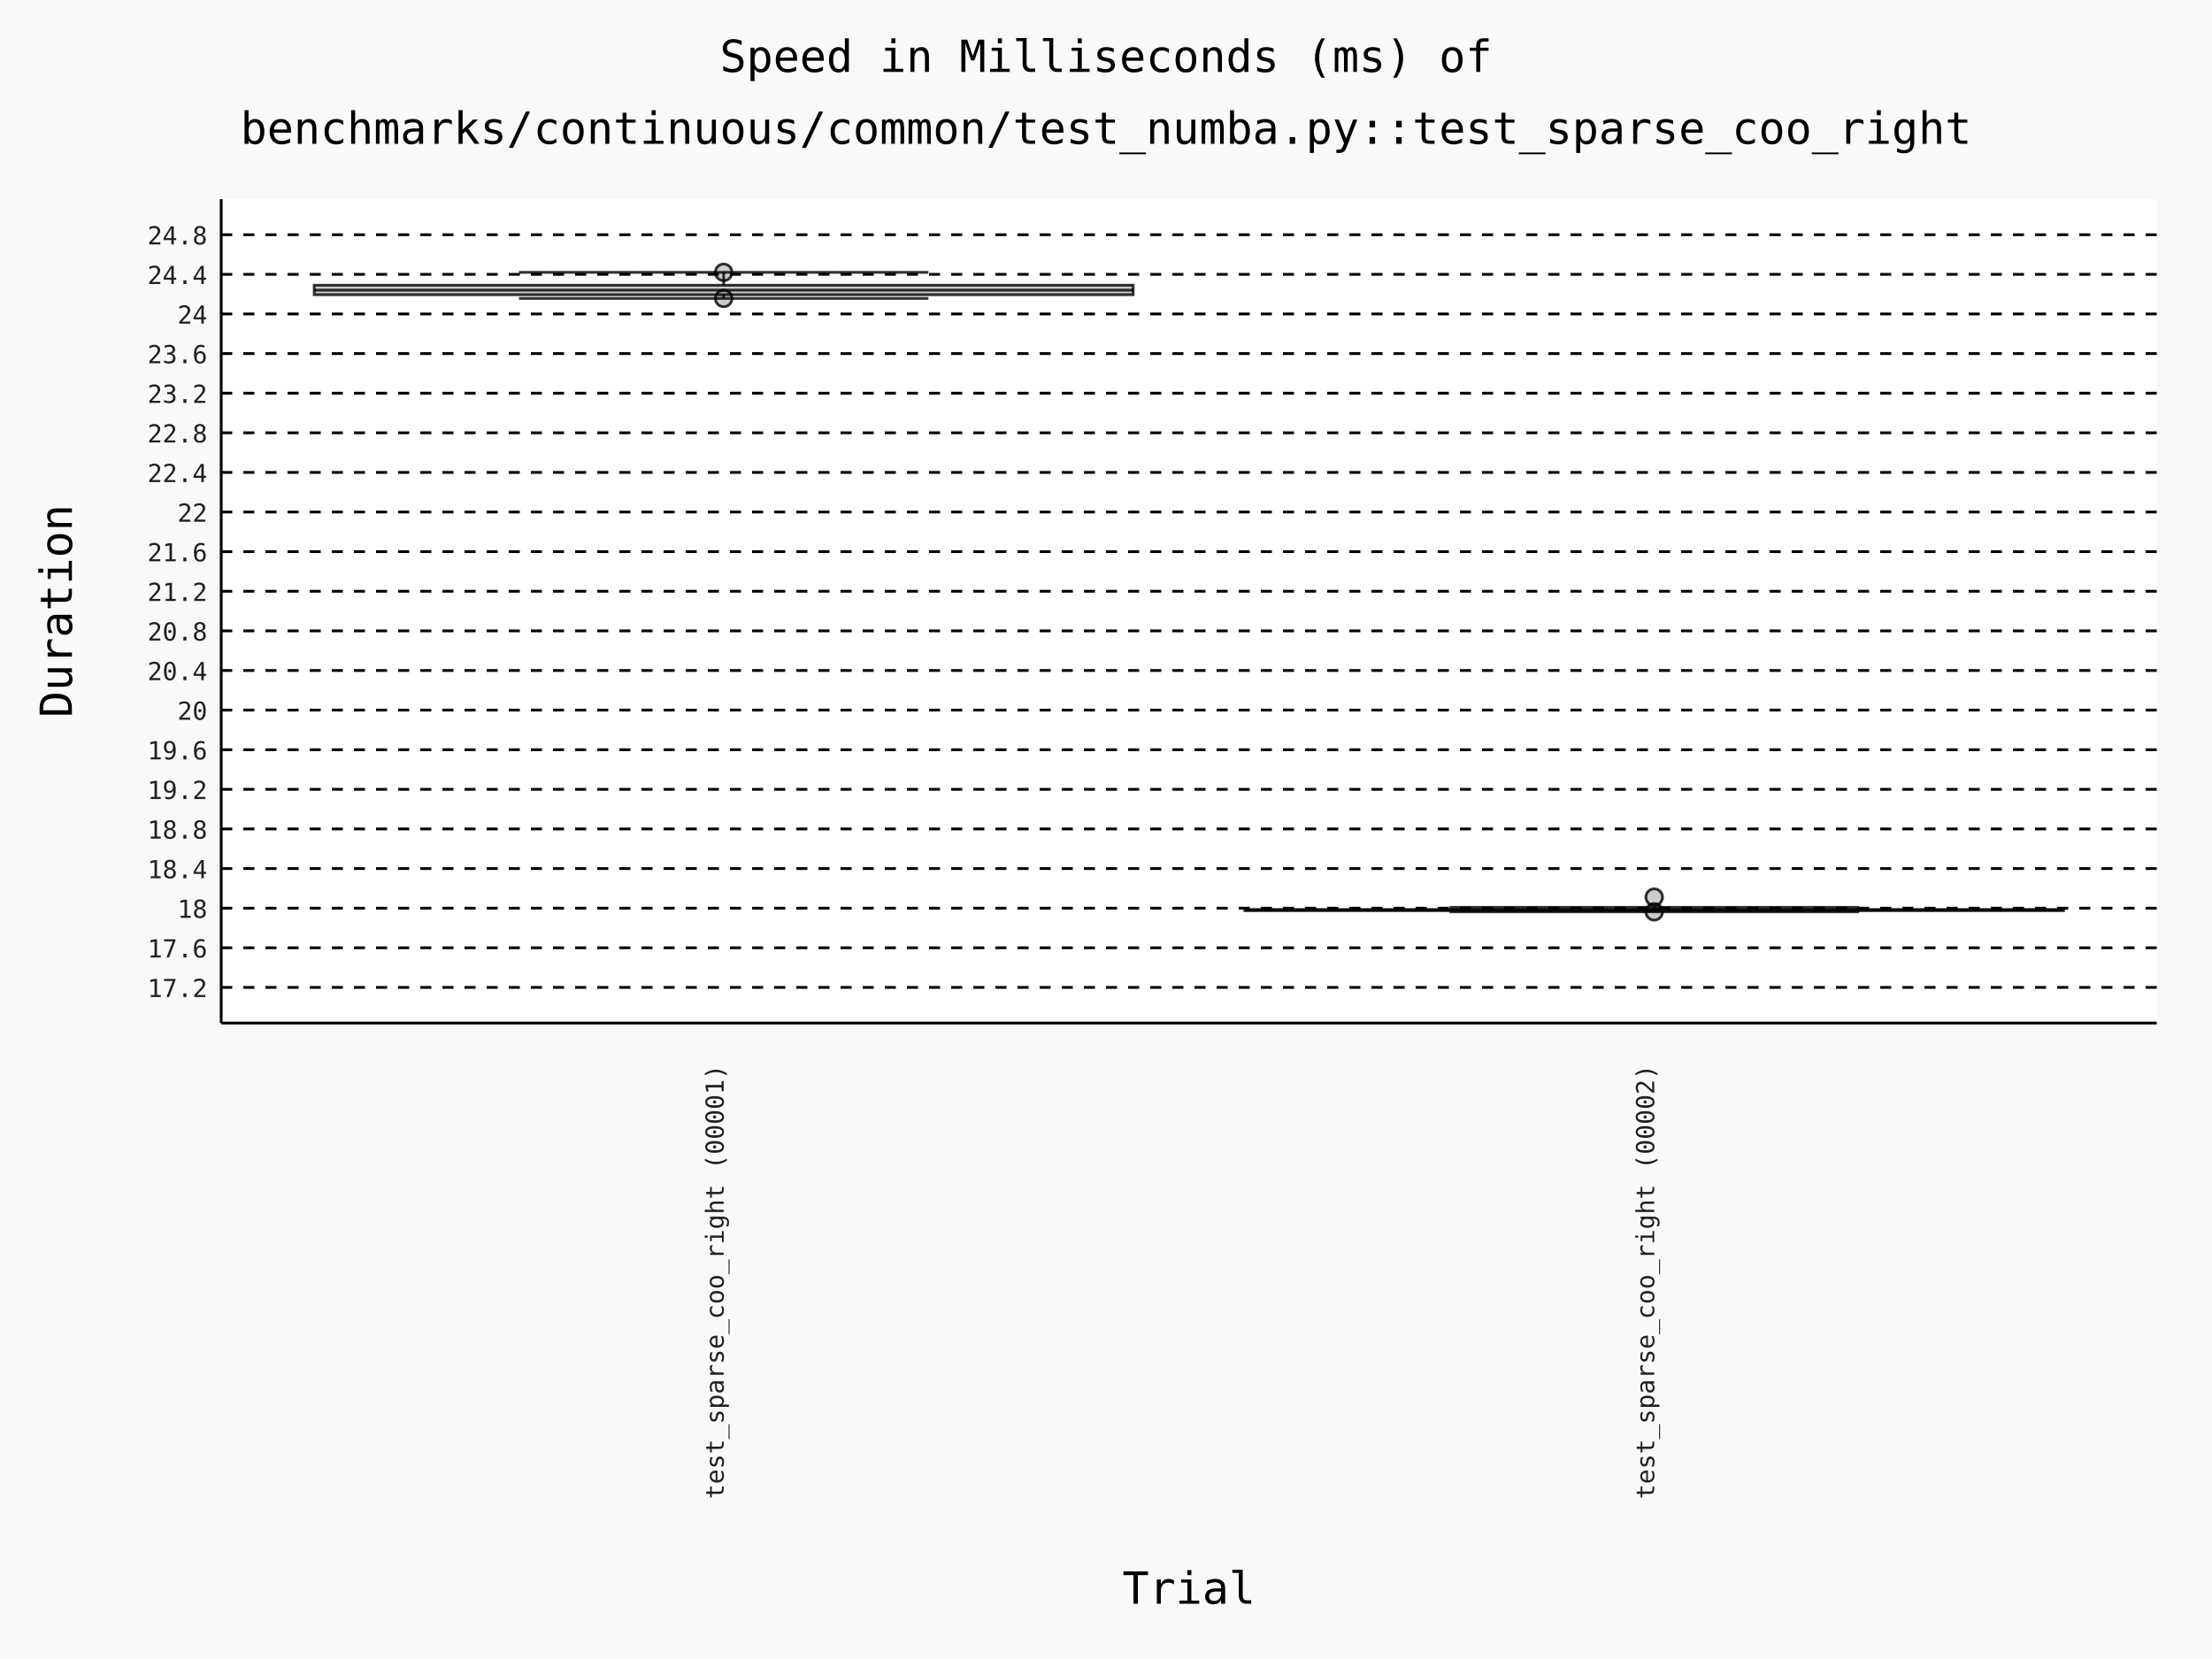
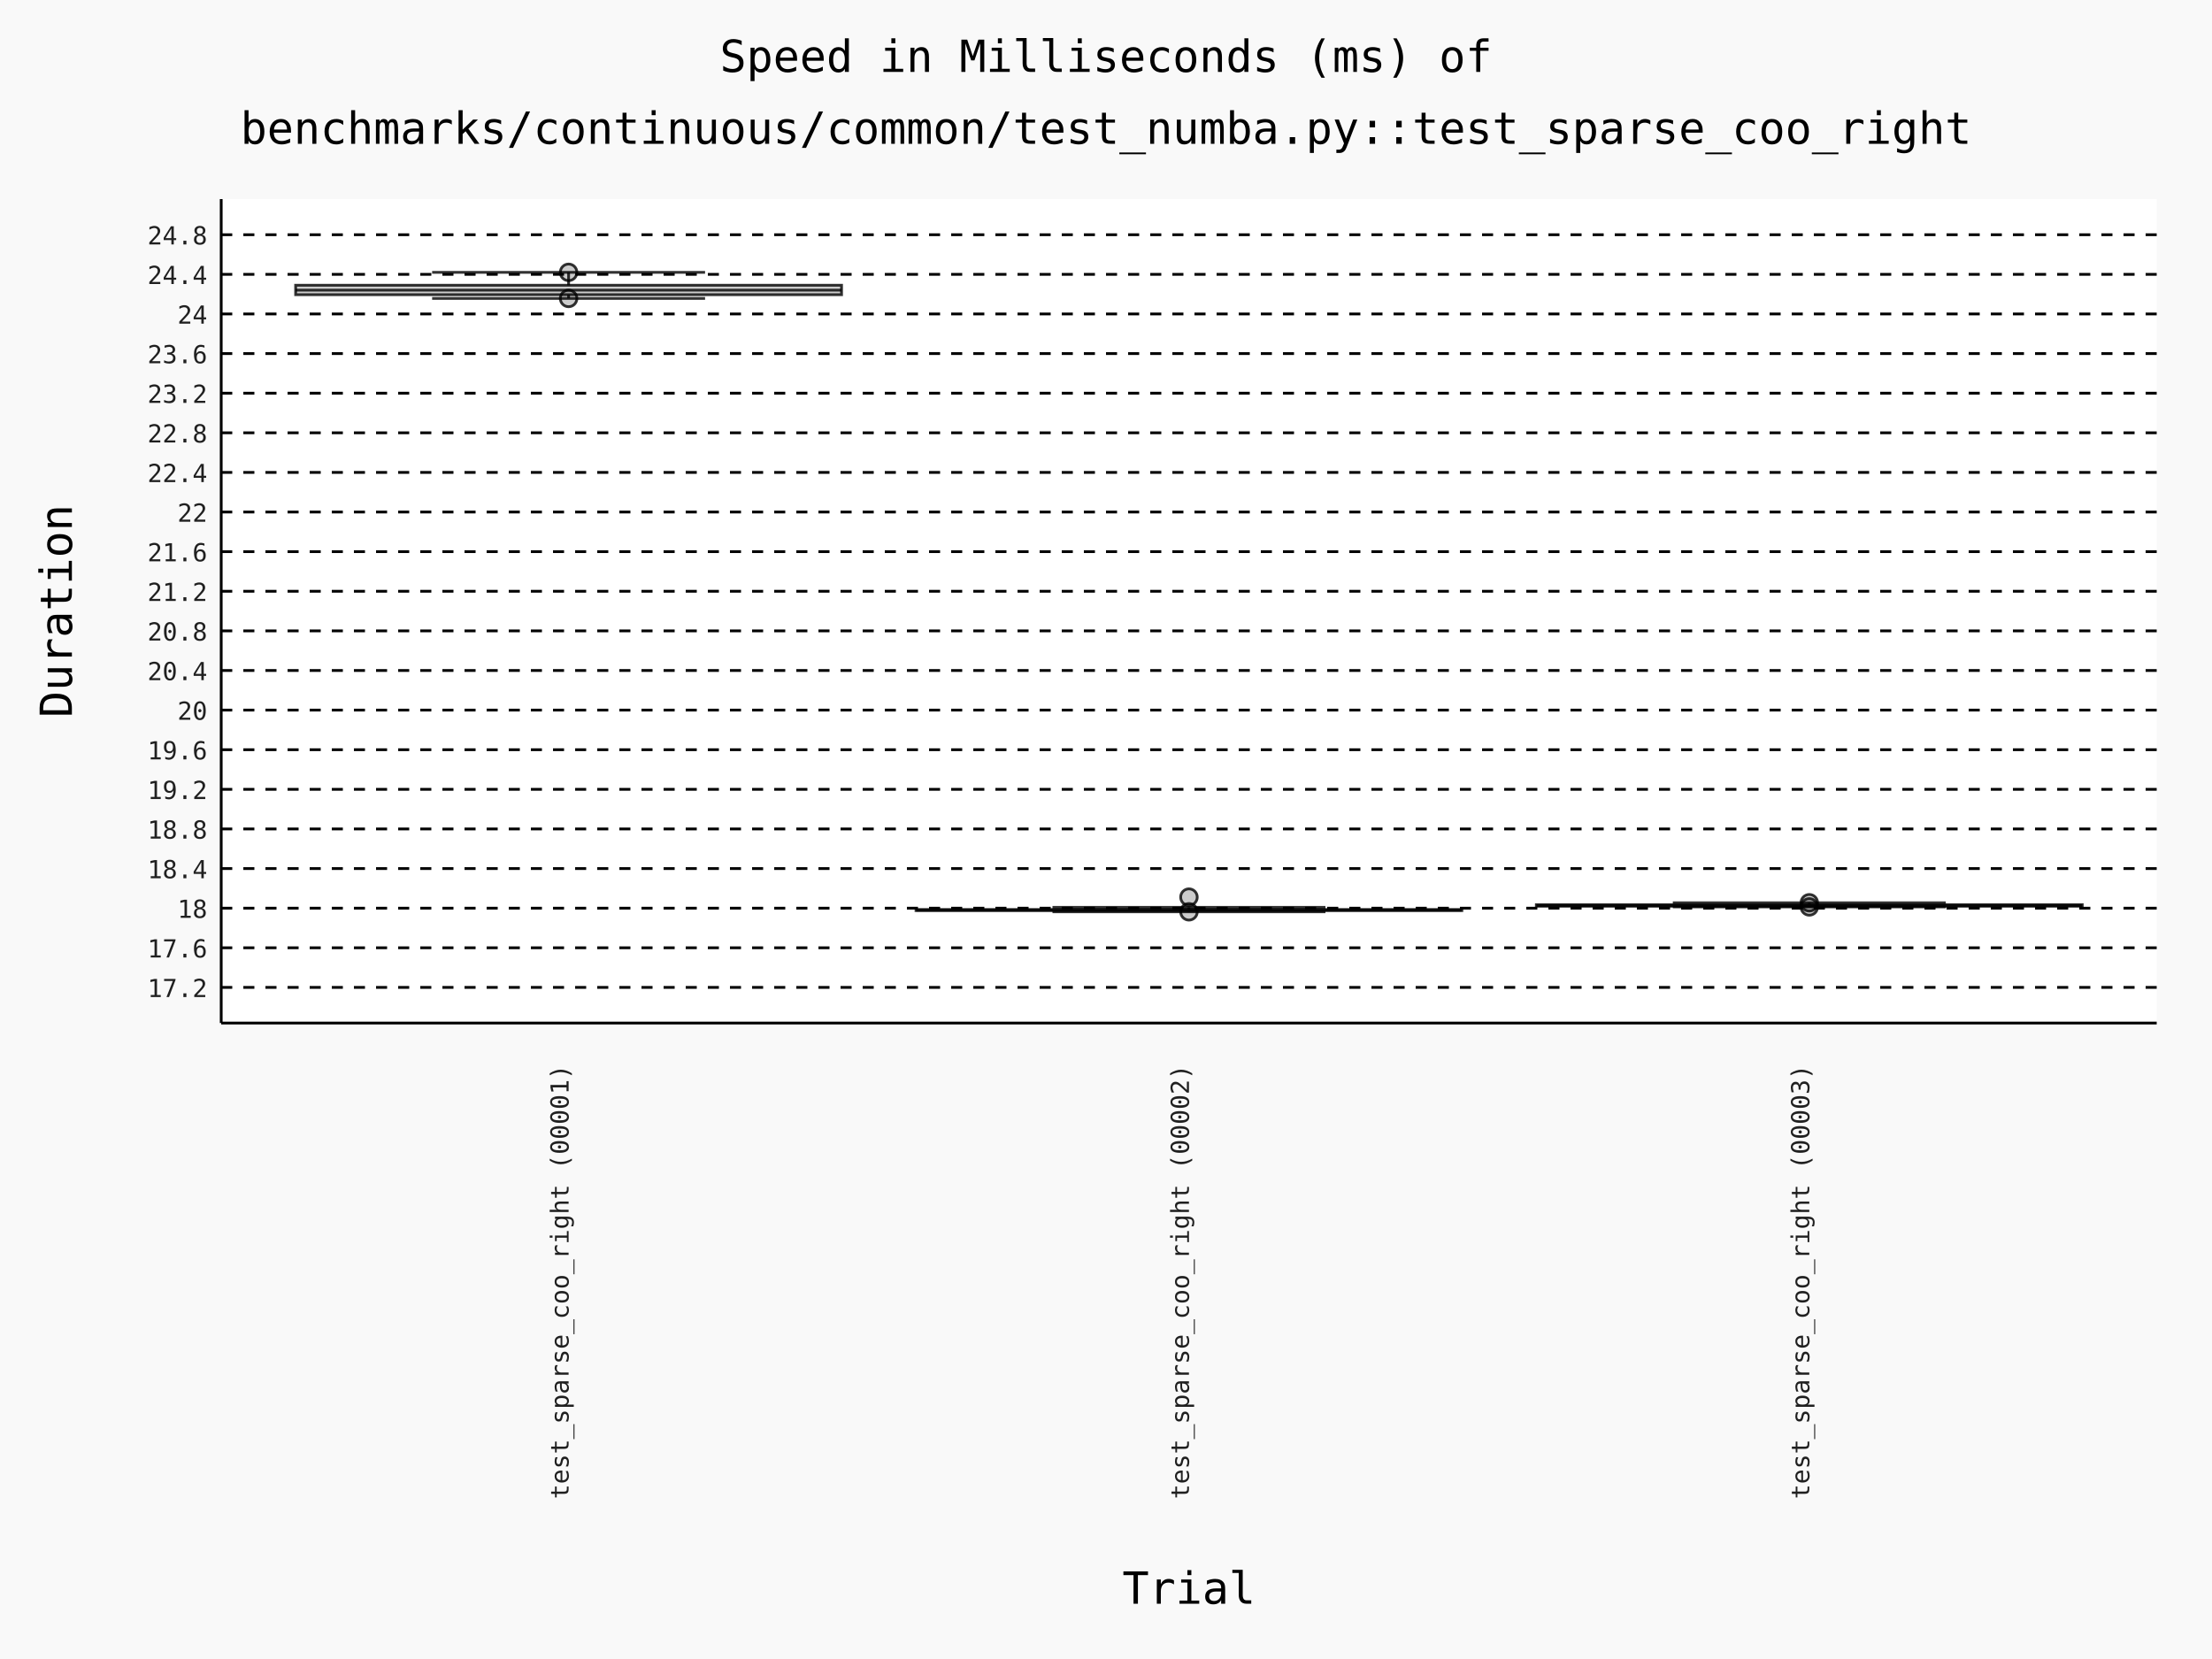
- <svg xmlns="http://www.w3.org/2000/svg" id="chart-438c5410-d4d3-4e2f-8549-618d58eeb578" class="pygal-chart" viewBox="0 0 800 600">
+ <svg xmlns="http://www.w3.org/2000/svg" id="chart-4f4d0d44-b7ea-46f3-9c11-7b173cdddfe9" class="pygal-chart" viewBox="0 0 800 600">
  <defs>
-     <style type="text/css">#chart-438c5410-d4d3-4e2f-8549-618d58eeb578{-webkit-user-select:none;-webkit-font-smoothing:antialiased;font-family:Consolas,"Deja Vu Sans Mono","Bitstream Vera Sans Mono","Courier New",monospace}#chart-438c5410-d4d3-4e2f-8549-618d58eeb578 .title{font-family:Consolas,"Deja Vu Sans Mono","Bitstream Vera Sans Mono","Courier New",monospace;font-size:16px}#chart-438c5410-d4d3-4e2f-8549-618d58eeb578 .legends .legend text{font-family:Consolas,"Deja Vu Sans Mono","Bitstream Vera Sans Mono","Courier New",monospace;font-size:14px}#chart-438c5410-d4d3-4e2f-8549-618d58eeb578 .axis text{font-family:Consolas,"Deja Vu Sans Mono","Bitstream Vera Sans Mono","Courier New",monospace;font-size:10px}#chart-438c5410-d4d3-4e2f-8549-618d58eeb578 .axis text.major{font-family:Consolas,"Deja Vu Sans Mono","Bitstream Vera Sans Mono","Courier New",monospace;font-size:10px}#chart-438c5410-d4d3-4e2f-8549-618d58eeb578 .text-overlay text.value{font-family:Consolas,"Deja Vu Sans Mono","Bitstream Vera Sans Mono","Courier New",monospace;font-size:16px}#chart-438c5410-d4d3-4e2f-8549-618d58eeb578 .text-overlay text.label{font-family:Consolas,"Deja Vu Sans Mono","Bitstream Vera Sans Mono","Courier New",monospace;font-size:10px}#chart-438c5410-d4d3-4e2f-8549-618d58eeb578 .tooltip{font-family:Consolas,"Deja Vu Sans Mono","Bitstream Vera Sans Mono","Courier New",monospace;font-size:14px}#chart-438c5410-d4d3-4e2f-8549-618d58eeb578 text.no_data{font-family:Consolas,"Deja Vu Sans Mono","Bitstream Vera Sans Mono","Courier New",monospace;font-size:64px}
- #chart-438c5410-d4d3-4e2f-8549-618d58eeb578{background-color:rgba(249,249,249,1)}#chart-438c5410-d4d3-4e2f-8549-618d58eeb578 path,#chart-438c5410-d4d3-4e2f-8549-618d58eeb578 line,#chart-438c5410-d4d3-4e2f-8549-618d58eeb578 rect,#chart-438c5410-d4d3-4e2f-8549-618d58eeb578 circle{-webkit-transition:150ms;-moz-transition:150ms;transition:150ms}#chart-438c5410-d4d3-4e2f-8549-618d58eeb578 .graph &gt; .background{fill:rgba(249,249,249,1)}#chart-438c5410-d4d3-4e2f-8549-618d58eeb578 .plot &gt; .background{fill:rgba(255,255,255,1)}#chart-438c5410-d4d3-4e2f-8549-618d58eeb578 .graph{fill:rgba(0,0,0,.87)}#chart-438c5410-d4d3-4e2f-8549-618d58eeb578 text.no_data{fill:rgba(0,0,0,1)}#chart-438c5410-d4d3-4e2f-8549-618d58eeb578 .title{fill:rgba(0,0,0,1)}#chart-438c5410-d4d3-4e2f-8549-618d58eeb578 .legends .legend text{fill:rgba(0,0,0,.87)}#chart-438c5410-d4d3-4e2f-8549-618d58eeb578 .legends .legend:hover text{fill:rgba(0,0,0,1)}#chart-438c5410-d4d3-4e2f-8549-618d58eeb578 .axis .line{stroke:rgba(0,0,0,1)}#chart-438c5410-d4d3-4e2f-8549-618d58eeb578 .axis .guide.line{stroke:rgba(0,0,0,.54)}#chart-438c5410-d4d3-4e2f-8549-618d58eeb578 .axis .major.line{stroke:rgba(0,0,0,.87)}#chart-438c5410-d4d3-4e2f-8549-618d58eeb578 .axis text.major{fill:rgba(0,0,0,1)}#chart-438c5410-d4d3-4e2f-8549-618d58eeb578 .axis.y .guides:hover .guide.line,#chart-438c5410-d4d3-4e2f-8549-618d58eeb578 .line-graph .axis.x .guides:hover .guide.line,#chart-438c5410-d4d3-4e2f-8549-618d58eeb578 .stackedline-graph .axis.x .guides:hover .guide.line,#chart-438c5410-d4d3-4e2f-8549-618d58eeb578 .xy-graph .axis.x .guides:hover .guide.line{stroke:rgba(0,0,0,1)}#chart-438c5410-d4d3-4e2f-8549-618d58eeb578 .axis .guides:hover text{fill:rgba(0,0,0,1)}#chart-438c5410-d4d3-4e2f-8549-618d58eeb578 .reactive{fill-opacity:.7;stroke-opacity:.8;stroke-width:1}#chart-438c5410-d4d3-4e2f-8549-618d58eeb578 .ci{stroke:rgba(0,0,0,.87)}#chart-438c5410-d4d3-4e2f-8549-618d58eeb578 .reactive.active,#chart-438c5410-d4d3-4e2f-8549-618d58eeb578 .active .reactive{fill-opacity:.8;stroke-opacity:.9;stroke-width:4}#chart-438c5410-d4d3-4e2f-8549-618d58eeb578 .ci .reactive.active{stroke-width:1.5}#chart-438c5410-d4d3-4e2f-8549-618d58eeb578 .series text{fill:rgba(0,0,0,1)}#chart-438c5410-d4d3-4e2f-8549-618d58eeb578 .tooltip rect{fill:rgba(255,255,255,1);stroke:rgba(0,0,0,1);-webkit-transition:opacity 150ms;-moz-transition:opacity 150ms;transition:opacity 150ms}#chart-438c5410-d4d3-4e2f-8549-618d58eeb578 .tooltip .label{fill:rgba(0,0,0,.87)}#chart-438c5410-d4d3-4e2f-8549-618d58eeb578 .tooltip .label{fill:rgba(0,0,0,.87)}#chart-438c5410-d4d3-4e2f-8549-618d58eeb578 .tooltip .legend{font-size:.8em;fill:rgba(0,0,0,.54)}#chart-438c5410-d4d3-4e2f-8549-618d58eeb578 .tooltip .x_label{font-size:.6em;fill:rgba(0,0,0,1)}#chart-438c5410-d4d3-4e2f-8549-618d58eeb578 .tooltip .xlink{font-size:.5em;text-decoration:underline}#chart-438c5410-d4d3-4e2f-8549-618d58eeb578 .tooltip .value{font-size:1.5em}#chart-438c5410-d4d3-4e2f-8549-618d58eeb578 .bound{font-size:.5em}#chart-438c5410-d4d3-4e2f-8549-618d58eeb578 .max-value{font-size:.75em;fill:rgba(0,0,0,.54)}#chart-438c5410-d4d3-4e2f-8549-618d58eeb578 .map-element{fill:rgba(255,255,255,1);stroke:rgba(0,0,0,.54) !important}#chart-438c5410-d4d3-4e2f-8549-618d58eeb578 .map-element .reactive{fill-opacity:inherit;stroke-opacity:inherit}#chart-438c5410-d4d3-4e2f-8549-618d58eeb578 .color-0,#chart-438c5410-d4d3-4e2f-8549-618d58eeb578 .color-0 a:visited{stroke:#000000;fill:#000000}#chart-438c5410-d4d3-4e2f-8549-618d58eeb578 .color-1,#chart-438c5410-d4d3-4e2f-8549-618d58eeb578 .color-1 a:visited{stroke:#000000;fill:#000000}#chart-438c5410-d4d3-4e2f-8549-618d58eeb578 .text-overlay .color-0 text{fill:white}#chart-438c5410-d4d3-4e2f-8549-618d58eeb578 .text-overlay .color-1 text{fill:white}
- #chart-438c5410-d4d3-4e2f-8549-618d58eeb578 text.no_data{text-anchor:middle}#chart-438c5410-d4d3-4e2f-8549-618d58eeb578 .guide.line{fill:none}#chart-438c5410-d4d3-4e2f-8549-618d58eeb578 .centered{text-anchor:middle}#chart-438c5410-d4d3-4e2f-8549-618d58eeb578 .title{text-anchor:middle}#chart-438c5410-d4d3-4e2f-8549-618d58eeb578 .legends .legend text{fill-opacity:1}#chart-438c5410-d4d3-4e2f-8549-618d58eeb578 .axis.x text{text-anchor:middle}#chart-438c5410-d4d3-4e2f-8549-618d58eeb578 .axis.x:not(.web) text[transform]{text-anchor:start}#chart-438c5410-d4d3-4e2f-8549-618d58eeb578 .axis.x:not(.web) text[transform].backwards{text-anchor:end}#chart-438c5410-d4d3-4e2f-8549-618d58eeb578 .axis.y text{text-anchor:end}#chart-438c5410-d4d3-4e2f-8549-618d58eeb578 .axis.y text[transform].backwards{text-anchor:start}#chart-438c5410-d4d3-4e2f-8549-618d58eeb578 .axis.y2 text{text-anchor:start}#chart-438c5410-d4d3-4e2f-8549-618d58eeb578 .axis.y2 text[transform].backwards{text-anchor:end}#chart-438c5410-d4d3-4e2f-8549-618d58eeb578 .axis .guide.line{stroke-dasharray:4,4;stroke:black}#chart-438c5410-d4d3-4e2f-8549-618d58eeb578 .axis .major.guide.line{stroke-dasharray:6,6;stroke:black}#chart-438c5410-d4d3-4e2f-8549-618d58eeb578 .horizontal .axis.y .guide.line,#chart-438c5410-d4d3-4e2f-8549-618d58eeb578 .horizontal .axis.y2 .guide.line,#chart-438c5410-d4d3-4e2f-8549-618d58eeb578 .vertical .axis.x .guide.line{opacity:0}#chart-438c5410-d4d3-4e2f-8549-618d58eeb578 .horizontal .axis.always_show .guide.line,#chart-438c5410-d4d3-4e2f-8549-618d58eeb578 .vertical .axis.always_show .guide.line{opacity:1 !important}#chart-438c5410-d4d3-4e2f-8549-618d58eeb578 .axis.y .guides:hover .guide.line,#chart-438c5410-d4d3-4e2f-8549-618d58eeb578 .axis.y2 .guides:hover .guide.line,#chart-438c5410-d4d3-4e2f-8549-618d58eeb578 .axis.x .guides:hover .guide.line{opacity:1}#chart-438c5410-d4d3-4e2f-8549-618d58eeb578 .axis .guides:hover text{opacity:1}#chart-438c5410-d4d3-4e2f-8549-618d58eeb578 .nofill{fill:none}#chart-438c5410-d4d3-4e2f-8549-618d58eeb578 .subtle-fill{fill-opacity:.2}#chart-438c5410-d4d3-4e2f-8549-618d58eeb578 .dot{stroke-width:1px;fill-opacity:1;stroke-opacity:1}#chart-438c5410-d4d3-4e2f-8549-618d58eeb578 .dot.active{stroke-width:5px}#chart-438c5410-d4d3-4e2f-8549-618d58eeb578 .dot.negative{fill:transparent}#chart-438c5410-d4d3-4e2f-8549-618d58eeb578 text,#chart-438c5410-d4d3-4e2f-8549-618d58eeb578 tspan{stroke:none !important}#chart-438c5410-d4d3-4e2f-8549-618d58eeb578 .series text.active{opacity:1}#chart-438c5410-d4d3-4e2f-8549-618d58eeb578 .tooltip rect{fill-opacity:.95;stroke-width:.5}#chart-438c5410-d4d3-4e2f-8549-618d58eeb578 .tooltip text{fill-opacity:1}#chart-438c5410-d4d3-4e2f-8549-618d58eeb578 .showable{visibility:hidden}#chart-438c5410-d4d3-4e2f-8549-618d58eeb578 .showable.shown{visibility:visible}#chart-438c5410-d4d3-4e2f-8549-618d58eeb578 .gauge-background{fill:rgba(229,229,229,1);stroke:none}#chart-438c5410-d4d3-4e2f-8549-618d58eeb578 .bg-lines{stroke:rgba(249,249,249,1);stroke-width:2px}
+     <style type="text/css">#chart-4f4d0d44-b7ea-46f3-9c11-7b173cdddfe9{-webkit-user-select:none;-webkit-font-smoothing:antialiased;font-family:Consolas,"Deja Vu Sans Mono","Bitstream Vera Sans Mono","Courier New",monospace}#chart-4f4d0d44-b7ea-46f3-9c11-7b173cdddfe9 .title{font-family:Consolas,"Deja Vu Sans Mono","Bitstream Vera Sans Mono","Courier New",monospace;font-size:16px}#chart-4f4d0d44-b7ea-46f3-9c11-7b173cdddfe9 .legends .legend text{font-family:Consolas,"Deja Vu Sans Mono","Bitstream Vera Sans Mono","Courier New",monospace;font-size:14px}#chart-4f4d0d44-b7ea-46f3-9c11-7b173cdddfe9 .axis text{font-family:Consolas,"Deja Vu Sans Mono","Bitstream Vera Sans Mono","Courier New",monospace;font-size:10px}#chart-4f4d0d44-b7ea-46f3-9c11-7b173cdddfe9 .axis text.major{font-family:Consolas,"Deja Vu Sans Mono","Bitstream Vera Sans Mono","Courier New",monospace;font-size:10px}#chart-4f4d0d44-b7ea-46f3-9c11-7b173cdddfe9 .text-overlay text.value{font-family:Consolas,"Deja Vu Sans Mono","Bitstream Vera Sans Mono","Courier New",monospace;font-size:16px}#chart-4f4d0d44-b7ea-46f3-9c11-7b173cdddfe9 .text-overlay text.label{font-family:Consolas,"Deja Vu Sans Mono","Bitstream Vera Sans Mono","Courier New",monospace;font-size:10px}#chart-4f4d0d44-b7ea-46f3-9c11-7b173cdddfe9 .tooltip{font-family:Consolas,"Deja Vu Sans Mono","Bitstream Vera Sans Mono","Courier New",monospace;font-size:14px}#chart-4f4d0d44-b7ea-46f3-9c11-7b173cdddfe9 text.no_data{font-family:Consolas,"Deja Vu Sans Mono","Bitstream Vera Sans Mono","Courier New",monospace;font-size:64px}
+ #chart-4f4d0d44-b7ea-46f3-9c11-7b173cdddfe9{background-color:rgba(249,249,249,1)}#chart-4f4d0d44-b7ea-46f3-9c11-7b173cdddfe9 path,#chart-4f4d0d44-b7ea-46f3-9c11-7b173cdddfe9 line,#chart-4f4d0d44-b7ea-46f3-9c11-7b173cdddfe9 rect,#chart-4f4d0d44-b7ea-46f3-9c11-7b173cdddfe9 circle{-webkit-transition:150ms;-moz-transition:150ms;transition:150ms}#chart-4f4d0d44-b7ea-46f3-9c11-7b173cdddfe9 .graph &gt; .background{fill:rgba(249,249,249,1)}#chart-4f4d0d44-b7ea-46f3-9c11-7b173cdddfe9 .plot &gt; .background{fill:rgba(255,255,255,1)}#chart-4f4d0d44-b7ea-46f3-9c11-7b173cdddfe9 .graph{fill:rgba(0,0,0,.87)}#chart-4f4d0d44-b7ea-46f3-9c11-7b173cdddfe9 text.no_data{fill:rgba(0,0,0,1)}#chart-4f4d0d44-b7ea-46f3-9c11-7b173cdddfe9 .title{fill:rgba(0,0,0,1)}#chart-4f4d0d44-b7ea-46f3-9c11-7b173cdddfe9 .legends .legend text{fill:rgba(0,0,0,.87)}#chart-4f4d0d44-b7ea-46f3-9c11-7b173cdddfe9 .legends .legend:hover text{fill:rgba(0,0,0,1)}#chart-4f4d0d44-b7ea-46f3-9c11-7b173cdddfe9 .axis .line{stroke:rgba(0,0,0,1)}#chart-4f4d0d44-b7ea-46f3-9c11-7b173cdddfe9 .axis .guide.line{stroke:rgba(0,0,0,.54)}#chart-4f4d0d44-b7ea-46f3-9c11-7b173cdddfe9 .axis .major.line{stroke:rgba(0,0,0,.87)}#chart-4f4d0d44-b7ea-46f3-9c11-7b173cdddfe9 .axis text.major{fill:rgba(0,0,0,1)}#chart-4f4d0d44-b7ea-46f3-9c11-7b173cdddfe9 .axis.y .guides:hover .guide.line,#chart-4f4d0d44-b7ea-46f3-9c11-7b173cdddfe9 .line-graph .axis.x .guides:hover .guide.line,#chart-4f4d0d44-b7ea-46f3-9c11-7b173cdddfe9 .stackedline-graph .axis.x .guides:hover .guide.line,#chart-4f4d0d44-b7ea-46f3-9c11-7b173cdddfe9 .xy-graph .axis.x .guides:hover .guide.line{stroke:rgba(0,0,0,1)}#chart-4f4d0d44-b7ea-46f3-9c11-7b173cdddfe9 .axis .guides:hover text{fill:rgba(0,0,0,1)}#chart-4f4d0d44-b7ea-46f3-9c11-7b173cdddfe9 .reactive{fill-opacity:.7;stroke-opacity:.8;stroke-width:1}#chart-4f4d0d44-b7ea-46f3-9c11-7b173cdddfe9 .ci{stroke:rgba(0,0,0,.87)}#chart-4f4d0d44-b7ea-46f3-9c11-7b173cdddfe9 .reactive.active,#chart-4f4d0d44-b7ea-46f3-9c11-7b173cdddfe9 .active .reactive{fill-opacity:.8;stroke-opacity:.9;stroke-width:4}#chart-4f4d0d44-b7ea-46f3-9c11-7b173cdddfe9 .ci .reactive.active{stroke-width:1.5}#chart-4f4d0d44-b7ea-46f3-9c11-7b173cdddfe9 .series text{fill:rgba(0,0,0,1)}#chart-4f4d0d44-b7ea-46f3-9c11-7b173cdddfe9 .tooltip rect{fill:rgba(255,255,255,1);stroke:rgba(0,0,0,1);-webkit-transition:opacity 150ms;-moz-transition:opacity 150ms;transition:opacity 150ms}#chart-4f4d0d44-b7ea-46f3-9c11-7b173cdddfe9 .tooltip .label{fill:rgba(0,0,0,.87)}#chart-4f4d0d44-b7ea-46f3-9c11-7b173cdddfe9 .tooltip .label{fill:rgba(0,0,0,.87)}#chart-4f4d0d44-b7ea-46f3-9c11-7b173cdddfe9 .tooltip .legend{font-size:.8em;fill:rgba(0,0,0,.54)}#chart-4f4d0d44-b7ea-46f3-9c11-7b173cdddfe9 .tooltip .x_label{font-size:.6em;fill:rgba(0,0,0,1)}#chart-4f4d0d44-b7ea-46f3-9c11-7b173cdddfe9 .tooltip .xlink{font-size:.5em;text-decoration:underline}#chart-4f4d0d44-b7ea-46f3-9c11-7b173cdddfe9 .tooltip .value{font-size:1.5em}#chart-4f4d0d44-b7ea-46f3-9c11-7b173cdddfe9 .bound{font-size:.5em}#chart-4f4d0d44-b7ea-46f3-9c11-7b173cdddfe9 .max-value{font-size:.75em;fill:rgba(0,0,0,.54)}#chart-4f4d0d44-b7ea-46f3-9c11-7b173cdddfe9 .map-element{fill:rgba(255,255,255,1);stroke:rgba(0,0,0,.54) !important}#chart-4f4d0d44-b7ea-46f3-9c11-7b173cdddfe9 .map-element .reactive{fill-opacity:inherit;stroke-opacity:inherit}#chart-4f4d0d44-b7ea-46f3-9c11-7b173cdddfe9 .color-0,#chart-4f4d0d44-b7ea-46f3-9c11-7b173cdddfe9 .color-0 a:visited{stroke:#000000;fill:#000000}#chart-4f4d0d44-b7ea-46f3-9c11-7b173cdddfe9 .color-1,#chart-4f4d0d44-b7ea-46f3-9c11-7b173cdddfe9 .color-1 a:visited{stroke:#000000;fill:#000000}#chart-4f4d0d44-b7ea-46f3-9c11-7b173cdddfe9 .color-2,#chart-4f4d0d44-b7ea-46f3-9c11-7b173cdddfe9 .color-2 a:visited{stroke:#000000;fill:#000000}#chart-4f4d0d44-b7ea-46f3-9c11-7b173cdddfe9 .text-overlay .color-0 text{fill:white}#chart-4f4d0d44-b7ea-46f3-9c11-7b173cdddfe9 .text-overlay .color-1 text{fill:white}#chart-4f4d0d44-b7ea-46f3-9c11-7b173cdddfe9 .text-overlay .color-2 text{fill:white}
+ #chart-4f4d0d44-b7ea-46f3-9c11-7b173cdddfe9 text.no_data{text-anchor:middle}#chart-4f4d0d44-b7ea-46f3-9c11-7b173cdddfe9 .guide.line{fill:none}#chart-4f4d0d44-b7ea-46f3-9c11-7b173cdddfe9 .centered{text-anchor:middle}#chart-4f4d0d44-b7ea-46f3-9c11-7b173cdddfe9 .title{text-anchor:middle}#chart-4f4d0d44-b7ea-46f3-9c11-7b173cdddfe9 .legends .legend text{fill-opacity:1}#chart-4f4d0d44-b7ea-46f3-9c11-7b173cdddfe9 .axis.x text{text-anchor:middle}#chart-4f4d0d44-b7ea-46f3-9c11-7b173cdddfe9 .axis.x:not(.web) text[transform]{text-anchor:start}#chart-4f4d0d44-b7ea-46f3-9c11-7b173cdddfe9 .axis.x:not(.web) text[transform].backwards{text-anchor:end}#chart-4f4d0d44-b7ea-46f3-9c11-7b173cdddfe9 .axis.y text{text-anchor:end}#chart-4f4d0d44-b7ea-46f3-9c11-7b173cdddfe9 .axis.y text[transform].backwards{text-anchor:start}#chart-4f4d0d44-b7ea-46f3-9c11-7b173cdddfe9 .axis.y2 text{text-anchor:start}#chart-4f4d0d44-b7ea-46f3-9c11-7b173cdddfe9 .axis.y2 text[transform].backwards{text-anchor:end}#chart-4f4d0d44-b7ea-46f3-9c11-7b173cdddfe9 .axis .guide.line{stroke-dasharray:4,4;stroke:black}#chart-4f4d0d44-b7ea-46f3-9c11-7b173cdddfe9 .axis .major.guide.line{stroke-dasharray:6,6;stroke:black}#chart-4f4d0d44-b7ea-46f3-9c11-7b173cdddfe9 .horizontal .axis.y .guide.line,#chart-4f4d0d44-b7ea-46f3-9c11-7b173cdddfe9 .horizontal .axis.y2 .guide.line,#chart-4f4d0d44-b7ea-46f3-9c11-7b173cdddfe9 .vertical .axis.x .guide.line{opacity:0}#chart-4f4d0d44-b7ea-46f3-9c11-7b173cdddfe9 .horizontal .axis.always_show .guide.line,#chart-4f4d0d44-b7ea-46f3-9c11-7b173cdddfe9 .vertical .axis.always_show .guide.line{opacity:1 !important}#chart-4f4d0d44-b7ea-46f3-9c11-7b173cdddfe9 .axis.y .guides:hover .guide.line,#chart-4f4d0d44-b7ea-46f3-9c11-7b173cdddfe9 .axis.y2 .guides:hover .guide.line,#chart-4f4d0d44-b7ea-46f3-9c11-7b173cdddfe9 .axis.x .guides:hover .guide.line{opacity:1}#chart-4f4d0d44-b7ea-46f3-9c11-7b173cdddfe9 .axis .guides:hover text{opacity:1}#chart-4f4d0d44-b7ea-46f3-9c11-7b173cdddfe9 .nofill{fill:none}#chart-4f4d0d44-b7ea-46f3-9c11-7b173cdddfe9 .subtle-fill{fill-opacity:.2}#chart-4f4d0d44-b7ea-46f3-9c11-7b173cdddfe9 .dot{stroke-width:1px;fill-opacity:1;stroke-opacity:1}#chart-4f4d0d44-b7ea-46f3-9c11-7b173cdddfe9 .dot.active{stroke-width:5px}#chart-4f4d0d44-b7ea-46f3-9c11-7b173cdddfe9 .dot.negative{fill:transparent}#chart-4f4d0d44-b7ea-46f3-9c11-7b173cdddfe9 text,#chart-4f4d0d44-b7ea-46f3-9c11-7b173cdddfe9 tspan{stroke:none !important}#chart-4f4d0d44-b7ea-46f3-9c11-7b173cdddfe9 .series text.active{opacity:1}#chart-4f4d0d44-b7ea-46f3-9c11-7b173cdddfe9 .tooltip rect{fill-opacity:.95;stroke-width:.5}#chart-4f4d0d44-b7ea-46f3-9c11-7b173cdddfe9 .tooltip text{fill-opacity:1}#chart-4f4d0d44-b7ea-46f3-9c11-7b173cdddfe9 .showable{visibility:hidden}#chart-4f4d0d44-b7ea-46f3-9c11-7b173cdddfe9 .showable.shown{visibility:visible}#chart-4f4d0d44-b7ea-46f3-9c11-7b173cdddfe9 .gauge-background{fill:rgba(229,229,229,1);stroke:none}#chart-4f4d0d44-b7ea-46f3-9c11-7b173cdddfe9 .bg-lines{stroke:rgba(249,249,249,1);stroke-width:2px}
.tooltip .value{font-size:1em !important}.axis text{font-size:9px !important}</style>
  </defs>
  <g class="graph custombox-graph vertical">
    <rect x="0" y="0" width="800" height="600" class="background" />
    <g transform="translate(80, 72)" class="plot">
      <rect x="0" y="0" width="700.0" height="298.0" class="background" />
      <g class="axis y always_show">
        <path d="M0 298 h700" class="line" />
        <g class="guides">
          <path d="M0 285.106 h700" class="guide line" />
          <text x="-5" y="288.606" class="">17.2</text>
        </g>
        <g class="guides">
          <path d="M0 270.779 h700" class="guide line" />
          <text x="-5" y="274.279" class="">17.6</text>
        </g>
        <g class="guides">
          <path d="M0 256.452 h700" class="guide line" />
          <text x="-5" y="259.952" class="">18</text>
        </g>
        <g class="guides">
          <path d="M0 242.125 h700" class="guide line" />
          <text x="-5" y="245.625" class="">18.4</text>
        </g>
        <g class="guides">
          <path d="M0 227.798 h700" class="guide line" />
          <text x="-5" y="231.298" class="">18.8</text>
        </g>
        <g class="guides">
          <path d="M0 213.471 h700" class="guide line" />
          <text x="-5" y="216.971" class="">19.2</text>
        </g>
        <g class="guides">
          <path d="M0 199.144 h700" class="guide line" />
          <text x="-5" y="202.644" class="">19.6</text>
        </g>
        <g class="guides">
          <path d="M0 184.817 h700" class="guide line" />
          <text x="-5" y="188.317" class="">20</text>
        </g>
        <g class="guides">
          <path d="M0 170.49 h700" class="guide line" />
          <text x="-5" y="173.99" class="">20.4</text>
        </g>
        <g class="guides">
          <path d="M0 156.163 h700" class="guide line" />
          <text x="-5" y="159.663" class="">20.8</text>
        </g>
        <g class="guides">
          <path d="M0 141.837 h700" class="guide line" />
          <text x="-5" y="145.337" class="">21.2</text>
        </g>
        <g class="guides">
          <path d="M0 127.51 h700" class="guide line" />
          <text x="-5" y="131.01" class="">21.6</text>
        </g>
        <g class="guides">
          <path d="M0 113.183 h700" class="guide line" />
          <text x="-5" y="116.683" class="">22</text>
        </g>
        <g class="guides">
          <path d="M0 98.856 h700" class="guide line" />
          <text x="-5" y="102.356" class="">22.4</text>
        </g>
        <g class="guides">
          <path d="M0 84.529 h700" class="guide line" />
          <text x="-5" y="88.029" class="">22.8</text>
        </g>
        <g class="guides">
          <path d="M0 70.202 h700" class="guide line" />
          <text x="-5" y="73.702" class="">23.2</text>
        </g>
        <g class="guides">
          <path d="M0 55.875 h700" class="guide line" />
          <text x="-5" y="59.375" class="">23.6</text>
        </g>
        <g class="guides">
          <path d="M0 41.548 h700" class="guide line" />
          <text x="-5" y="45.048" class="">24</text>
        </g>
        <g class="guides">
          <path d="M0 27.221 h700" class="guide line" />
          <text x="-5" y="30.721" class="">24.4</text>
        </g>
        <g class="guides">
          <path d="M0 12.894 h700" class="guide line" />
          <text x="-5" y="16.394" class="">24.8</text>
        </g>
      </g>
      <g class="axis x">
        <path d="M0 0 v298" class="line" />
        <g class="guides">
-           <path d="M181.731 0 v298" class="guide line" />
-           <text x="181.731" y="313.0" class="backwards" transform="rotate(270 181.7308 313)">test_sparse_coo_right (00001)</text>
+           <path d="M125.641 0 v298" class="guide line" />
+           <text x="125.641" y="313.0" class="backwards" transform="rotate(270 125.641 313)">test_sparse_coo_right (00001)</text>
        </g>
        <g class="guides">
-           <path d="M518.269 0 v298" class="guide line" />
-           <text x="518.269" y="313.0" class="backwards" transform="rotate(270 518.2692 313)">test_sparse_coo_right (00002)</text>
+           <path d="M350 0 v298" class="guide line" />
+           <text x="350.0" y="313.0" class="backwards" transform="rotate(270 350 313)">test_sparse_coo_right (00002)</text>
+         </g>
+         <g class="guides">
+           <path d="M574.359 0 v298" class="guide line" />
+           <text x="574.359" y="313.0" class="backwards" transform="rotate(270 574.359 313)">test_sparse_coo_right (00003)</text>
        </g>
      </g>
      <g class="series serie-0 color-0">
        <g class="boxes">
          <g class="box">
-             <path stroke-width="3" d="M107.692 35.929 L255.769 35.929" class="reactive tooltip-trigger" />
-             <path stroke-width="3" d="M33.654 32.94 L329.808 32.94" class="reactive tooltip-trigger" />
-             <path stroke-width="3" d="M107.692 26.499 L255.769 26.499" class="reactive tooltip-trigger" />
-             <path stroke-width="2" d="M181.731 35.929 L181.731 34.58" class="reactive tooltip-trigger" />
-             <path stroke-width="2" d="M181.731 26.499 L181.731 31.159" class="reactive tooltip-trigger" />
-             <rect x="33.654" y="31.159" height="3.421" width="296.154" class="subtle-fill reactive tooltip-trigger" />
-             <circle cx="181.731" cy="35.929" r="3" class="subtle-fill reactive tooltip-trigger" />
-             <circle cx="181.731" cy="26.499" r="3" class="subtle-fill reactive tooltip-trigger" />
+             <path stroke-width="3" d="M76.282 35.929 L175 35.929" class="reactive tooltip-trigger" />
+             <path stroke-width="3" d="M26.923 32.94 L224.359 32.94" class="reactive tooltip-trigger" />
+             <path stroke-width="3" d="M76.282 26.499 L175 26.499" class="reactive tooltip-trigger" />
+             <path stroke-width="2" d="M125.641 35.929 L125.641 34.58" class="reactive tooltip-trigger" />
+             <path stroke-width="2" d="M125.641 26.499 L125.641 31.159" class="reactive tooltip-trigger" />
+             <rect x="26.923" y="31.159" height="3.421" width="197.436" class="subtle-fill reactive tooltip-trigger" />
+             <circle cx="125.641" cy="35.929" r="3" class="subtle-fill reactive tooltip-trigger" />
+             <circle cx="125.641" cy="26.499" r="3" class="subtle-fill reactive tooltip-trigger" />
          </g>
        </g>
      </g>
      <g class="series serie-1 color-1">
        <g class="boxes">
          <g class="box">
-             <path stroke-width="3" d="M444.231 257.767 L592.308 257.767" class="reactive tooltip-trigger" />
-             <path stroke-width="3" d="M370.192 257.182 L666.346 257.182" class="reactive tooltip-trigger" />
-             <path stroke-width="3" d="M444.231 256.15 L592.308 256.15" class="reactive tooltip-trigger" />
-             <path stroke-width="2" d="M518.269 257.767 L518.269 257.313" class="reactive tooltip-trigger" />
-             <path stroke-width="2" d="M518.269 256.15 L518.269 256.929" class="reactive tooltip-trigger" />
-             <rect x="370.192" y="256.929" height="0.383" width="296.154" class="subtle-fill reactive tooltip-trigger" />
-             <circle cx="518.269" cy="257.767" r="3" class="subtle-fill reactive tooltip-trigger" />
-             <circle cx="518.269" cy="252.462" r="3" class="subtle-fill reactive tooltip-trigger" />
+             <path stroke-width="3" d="M300.641 257.767 L399.359 257.767" class="reactive tooltip-trigger" />
+             <path stroke-width="3" d="M251.282 257.182 L448.718 257.182" class="reactive tooltip-trigger" />
+             <path stroke-width="3" d="M300.641 256.15 L399.359 256.15" class="reactive tooltip-trigger" />
+             <path stroke-width="2" d="M350 257.767 L350 257.313" class="reactive tooltip-trigger" />
+             <path stroke-width="2" d="M350 256.15 L350 256.929" class="reactive tooltip-trigger" />
+             <rect x="251.282" y="256.929" height="0.383" width="197.436" class="subtle-fill reactive tooltip-trigger" />
+             <circle cx="350.0" cy="257.767" r="3" class="subtle-fill reactive tooltip-trigger" />
+             <circle cx="350.0" cy="252.462" r="3" class="subtle-fill reactive tooltip-trigger" />
+           </g>
+         </g>
+       </g>
+       <g class="series serie-2 color-2">
+         <g class="boxes">
+           <g class="box">
+             <path stroke-width="3" d="M525 255.993 L623.718 255.993" class="reactive tooltip-trigger" />
+             <path stroke-width="3" d="M475.641 255.514 L673.077 255.514" class="reactive tooltip-trigger" />
+             <path stroke-width="3" d="M525 254.501 L623.718 254.501" class="reactive tooltip-trigger" />
+             <path stroke-width="2" d="M574.359 255.993 L574.359 255.75" class="reactive tooltip-trigger" />
+             <path stroke-width="2" d="M574.359 254.501 L574.359 255.186" class="reactive tooltip-trigger" />
+             <rect x="475.641" y="255.186" height="0.564" width="197.436" class="subtle-fill reactive tooltip-trigger" />
+             <circle cx="574.359" cy="255.993" r="3" class="subtle-fill reactive tooltip-trigger" />
+             <circle cx="574.359" cy="254.501" r="3" class="subtle-fill reactive tooltip-trigger" />
          </g>
        </g>
      </g>
    </g>
    <g class="titles">
      <text x="400.0" y="26" class="title plot_title">Speed in Milliseconds (ms) of</text>
      <text x="400.0" y="52" class="title plot_title">benchmarks/continuous/common/test_numba.py::test_sparse_coo_right</text>
      <text x="430.0" y="580.0" class="title">Trial</text>
      <text x="0" y="247.0" class="title" transform="rotate(-90 0 221)">Duration</text>
    </g>
    <g transform="translate(80, 72)" class="plot overlay">
      <g class="series serie-0 color-0" />
      <g class="series serie-1 color-1" />
+       <g class="series serie-2 color-2" />
    </g>
    <g transform="translate(80, 72)" class="plot text-overlay">
      <g class="series serie-0 color-0" />
      <g class="series serie-1 color-1" />
+       <g class="series serie-2 color-2" />
    </g>
    <g transform="translate(80, 72)" class="plot tooltip-overlay">
      <g transform="translate(0 0)" style="opacity: 0" class="tooltip">
        <rect rx="0" ry="0" width="0" height="0" class="tooltip-box" />
        <g class="text" />
      </g>
    </g>
  </g>
</svg>
